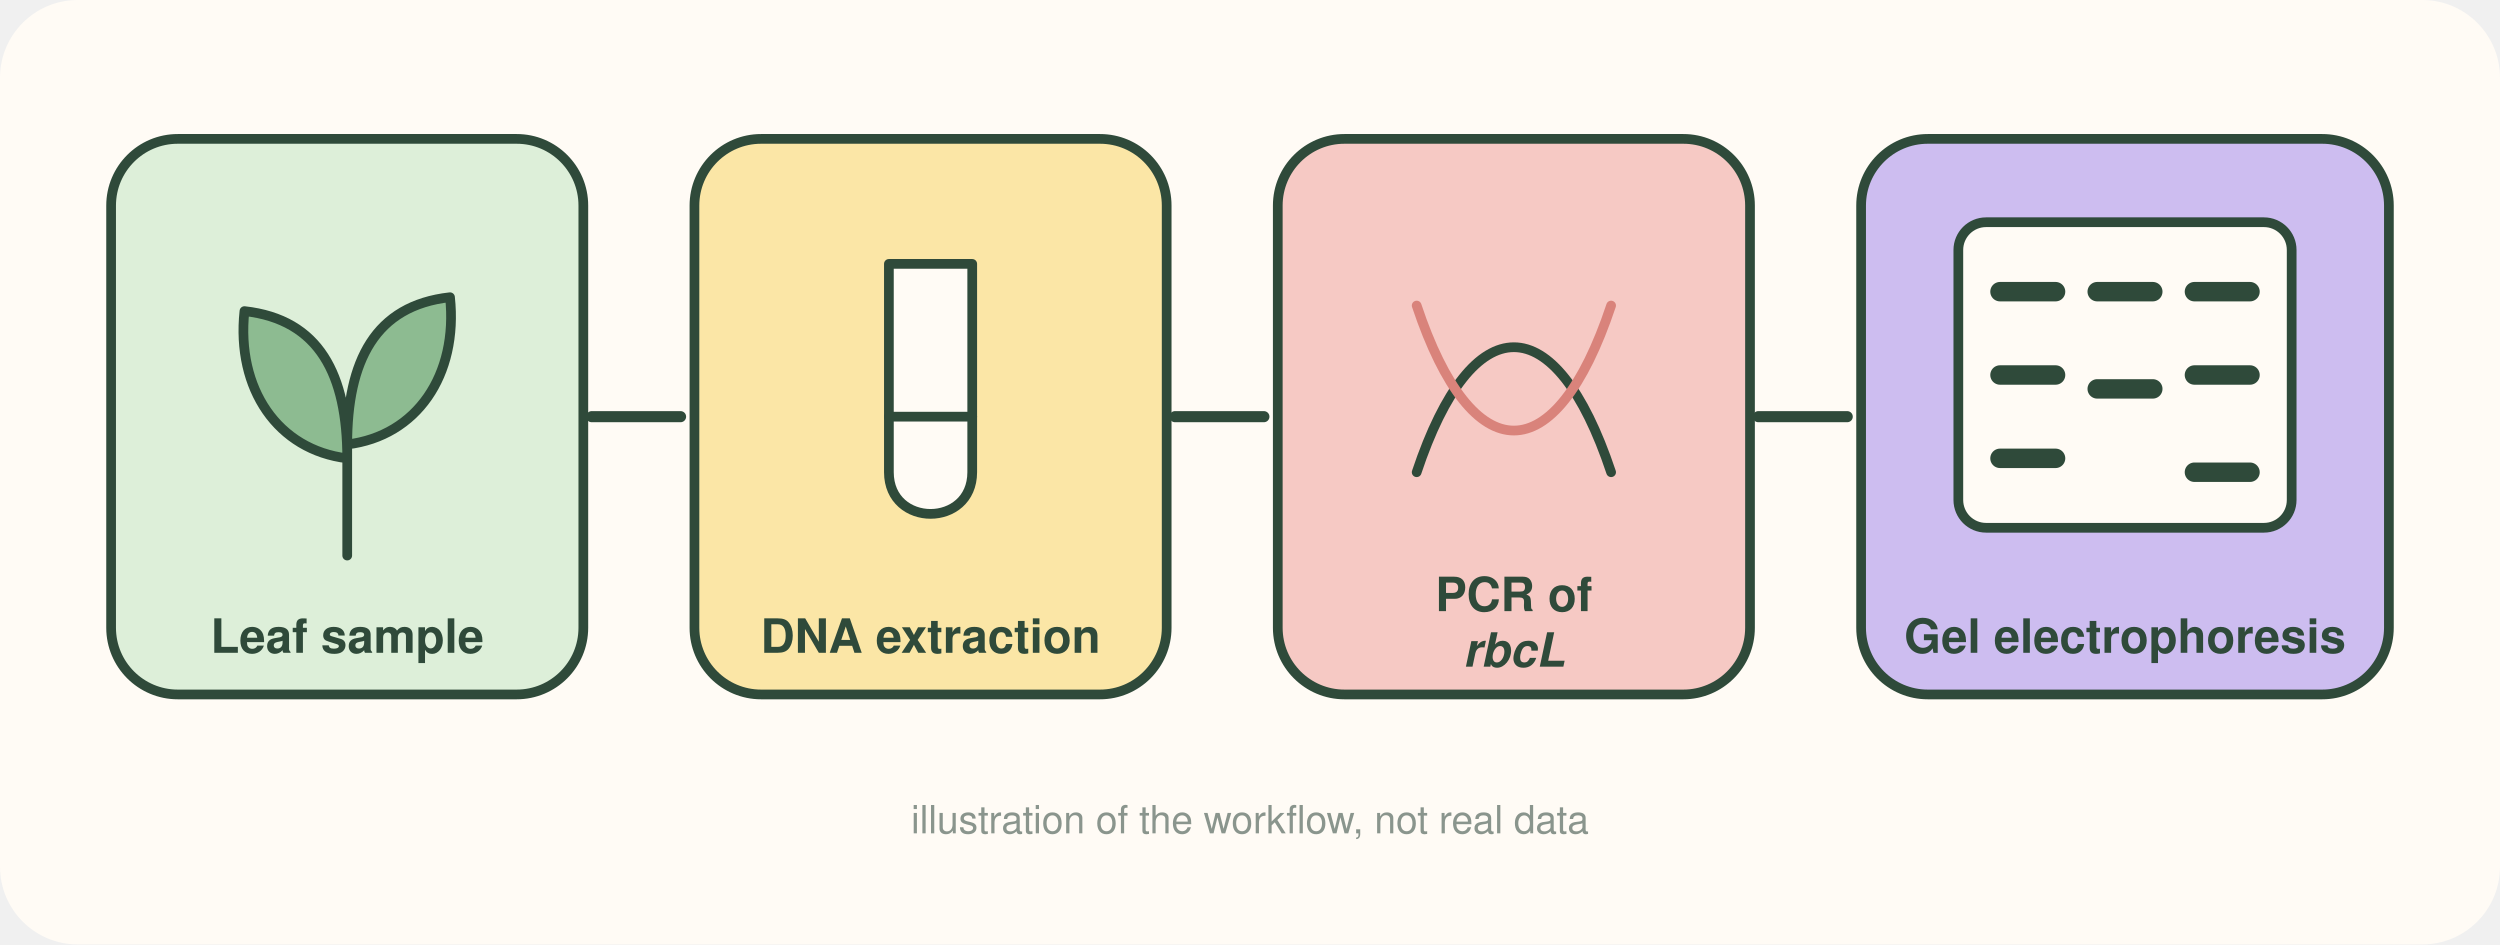
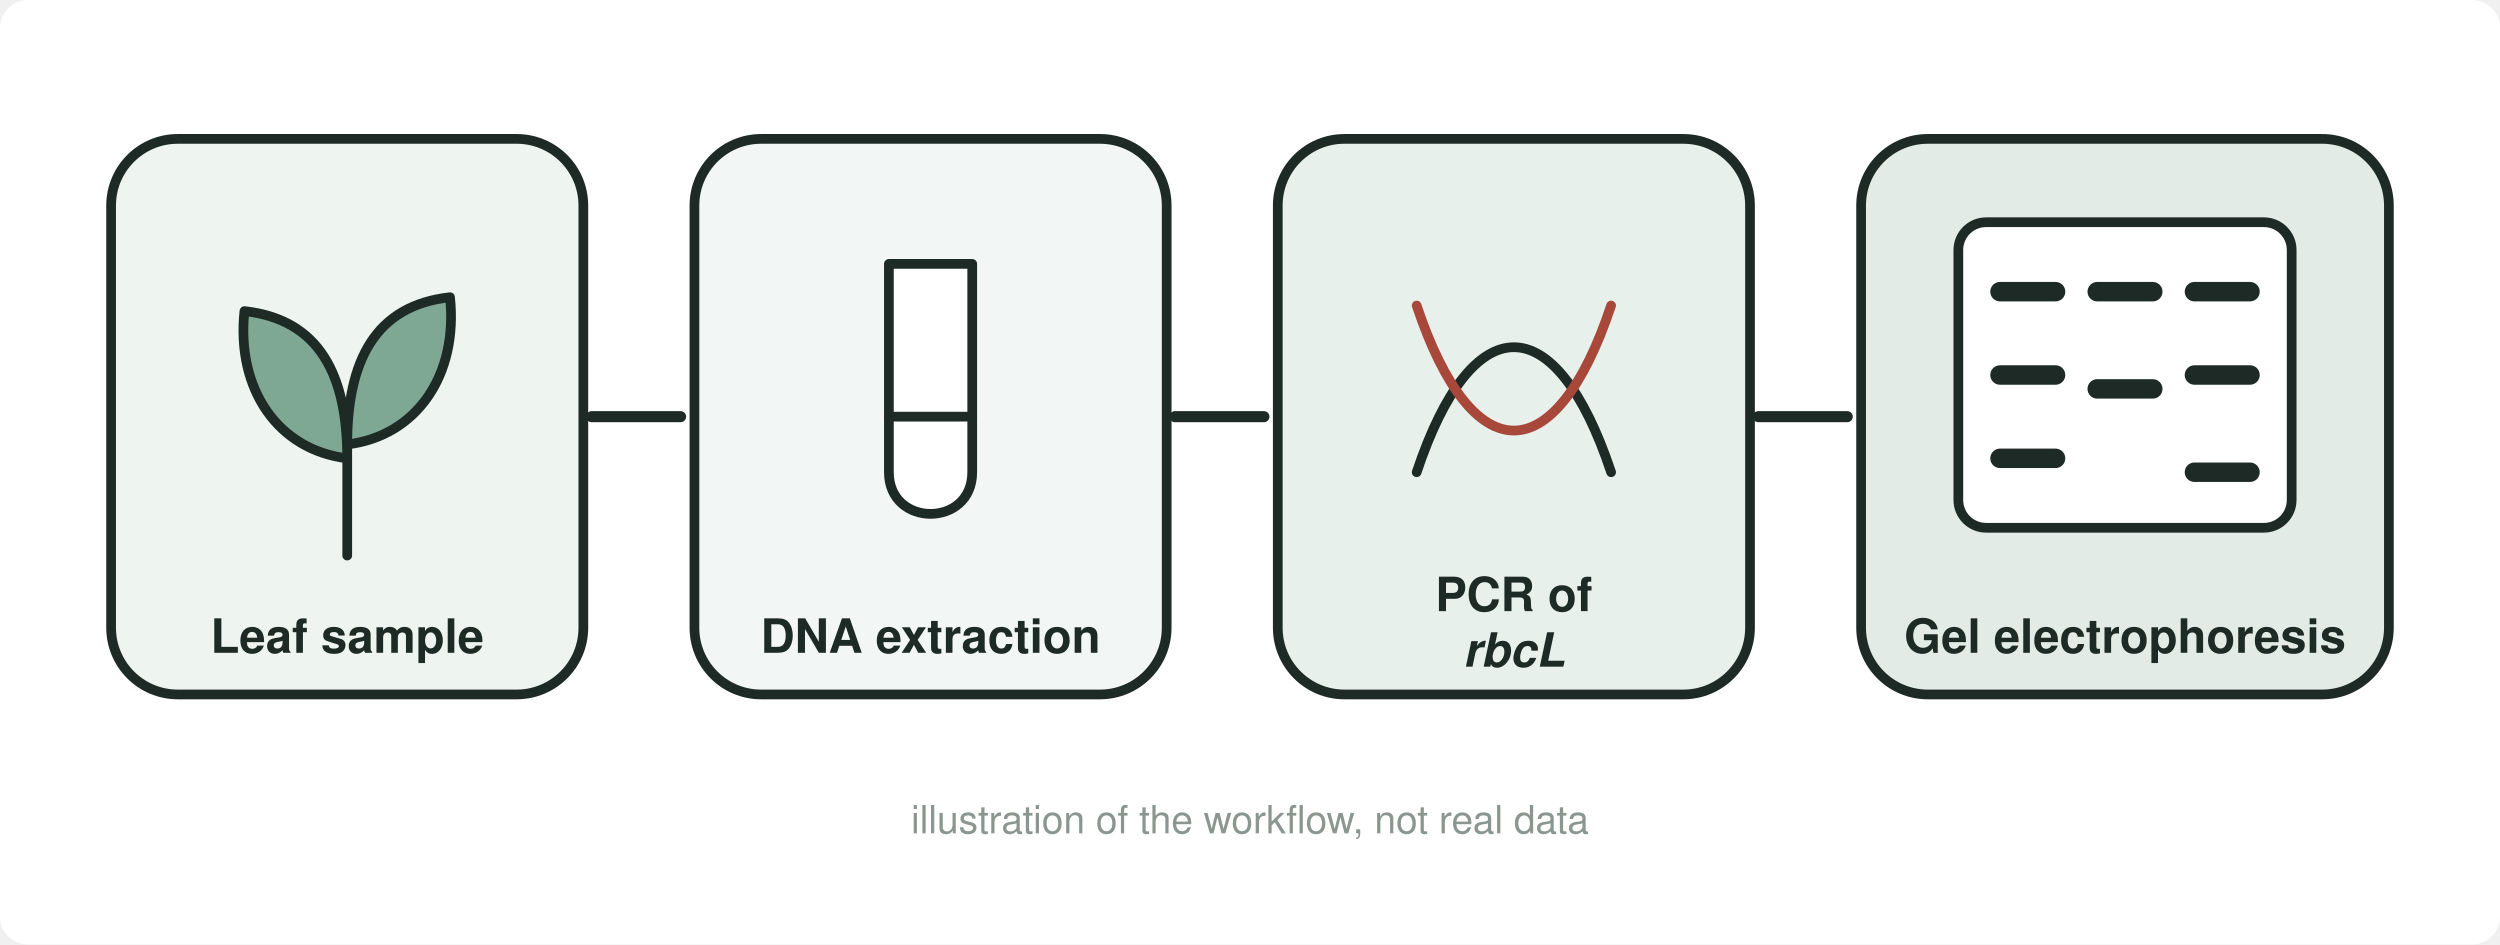
<svg xmlns="http://www.w3.org/2000/svg" viewBox="0 0 900 340" font-family="Nunito, Helvetica, Arial, sans-serif" role="img" aria-label="Illustration of the workflow: leaf sample, DNA extraction, PCR of the rbcL gene, gel electrophoresis">
-   <rect width="900" height="340" rx="28" fill="#FFFBF5" />
-   <g stroke="#2F4A3A" stroke-width="3.5" stroke-linecap="round" stroke-linejoin="round" font-weight="700" font-size="17" fill="#2F4A3A" text-anchor="middle">
+   <rect width="900" height="340" rx="10" fill="#FFFFFF" />
+   <g stroke="#1E2A26" stroke-width="3.5" stroke-linecap="round" stroke-linejoin="round" font-weight="700" font-size="17" fill="#1E2A26" text-anchor="middle">
    <g transform="translate(40 50)">
-       <rect width="170" height="200" rx="24" fill="#DDEFD9" />
-       <path d="M85 150 V 110 M85 115 C 60 112 45 90 48 62 C 75 65 85 85 85 115 Z M85 110 C 110 107 125 85 122 57 C 95 60 85 80 85 110 Z" fill="#8DBB91" />
+       <rect width="170" height="200" rx="24" fill="#EEF4F0" />
+       <path d="M85 150 V 110 M85 115 C 60 112 45 90 48 62 C 75 65 85 85 85 115 Z M85 110 C 110 107 125 85 122 57 C 95 60 85 80 85 110 Z" fill="#7FA894" />
      <text x="85" y="185" stroke="none">Leaf sample</text>
    </g>
    <g transform="translate(250 50)">
-       <rect width="170" height="200" rx="24" fill="#FBE6A6" />
-       <path d="M70 45 H 100 V 120 C 100 140 70 140 70 120 Z" fill="#FFFBF5" />
+       <rect width="170" height="200" rx="24" fill="#F2F6F4" />
+       <path d="M70 45 H 100 V 120 C 100 140 70 140 70 120 Z" fill="#FFFFFF" />
      <path d="M70 100 H 100" />
      <text x="85" y="185" stroke="none">DNA extraction</text>
    </g>
    <g transform="translate(460 50)">
-       <rect width="170" height="200" rx="24" fill="#F6C9C4" />
+       <rect width="170" height="200" rx="24" fill="#E8F0EC" />
      <path d="M50 120 C 70 60 100 60 120 120" fill="none" />
-       <path d="M50 60 C 70 120 100 120 120 60" fill="none" stroke="#D9837B" />
+       <path d="M50 60 C 70 120 100 120 120 60" fill="none" stroke="#A8483B" />
      <text x="85" y="170" stroke="none">PCR of</text>
      <text x="85" y="190" stroke="none" font-style="italic">rbcL</text>
    </g>
    <g transform="translate(670 50)">
-       <rect width="190" height="200" rx="24" fill="#CDBDF0" />
-       <rect x="35" y="30" width="120" height="110" rx="10" fill="#FFFBF5" />
+       <rect width="190" height="200" rx="24" fill="#E3EBE7" />
+       <rect x="35" y="30" width="120" height="110" rx="10" fill="#FFFFFF" />
      <g stroke-width="7">
        <path d="M50 55 H 70 M85 55 H 105 M120 55 H 140 M50 85 H 70 M85 90 H 105 M120 85 H 140 M50 115 H 70 M120 120 H 140" />
      </g>
      <text x="95" y="185" stroke="none">Gel electrophoresis</text>
    </g>
    <path d="M213 150 H 245 M423 150 H 455 M633 150 H 665" fill="none" stroke-width="4" />
  </g>
-   <text x="450" y="300" text-anchor="middle" font-size="14" fill="#8a958d">illustration of the workflow, not real data</text>
+   <text x="450" y="300" text-anchor="middle" font-size="14" fill="#8A968F">illustration of the workflow, not real data</text>
</svg>
